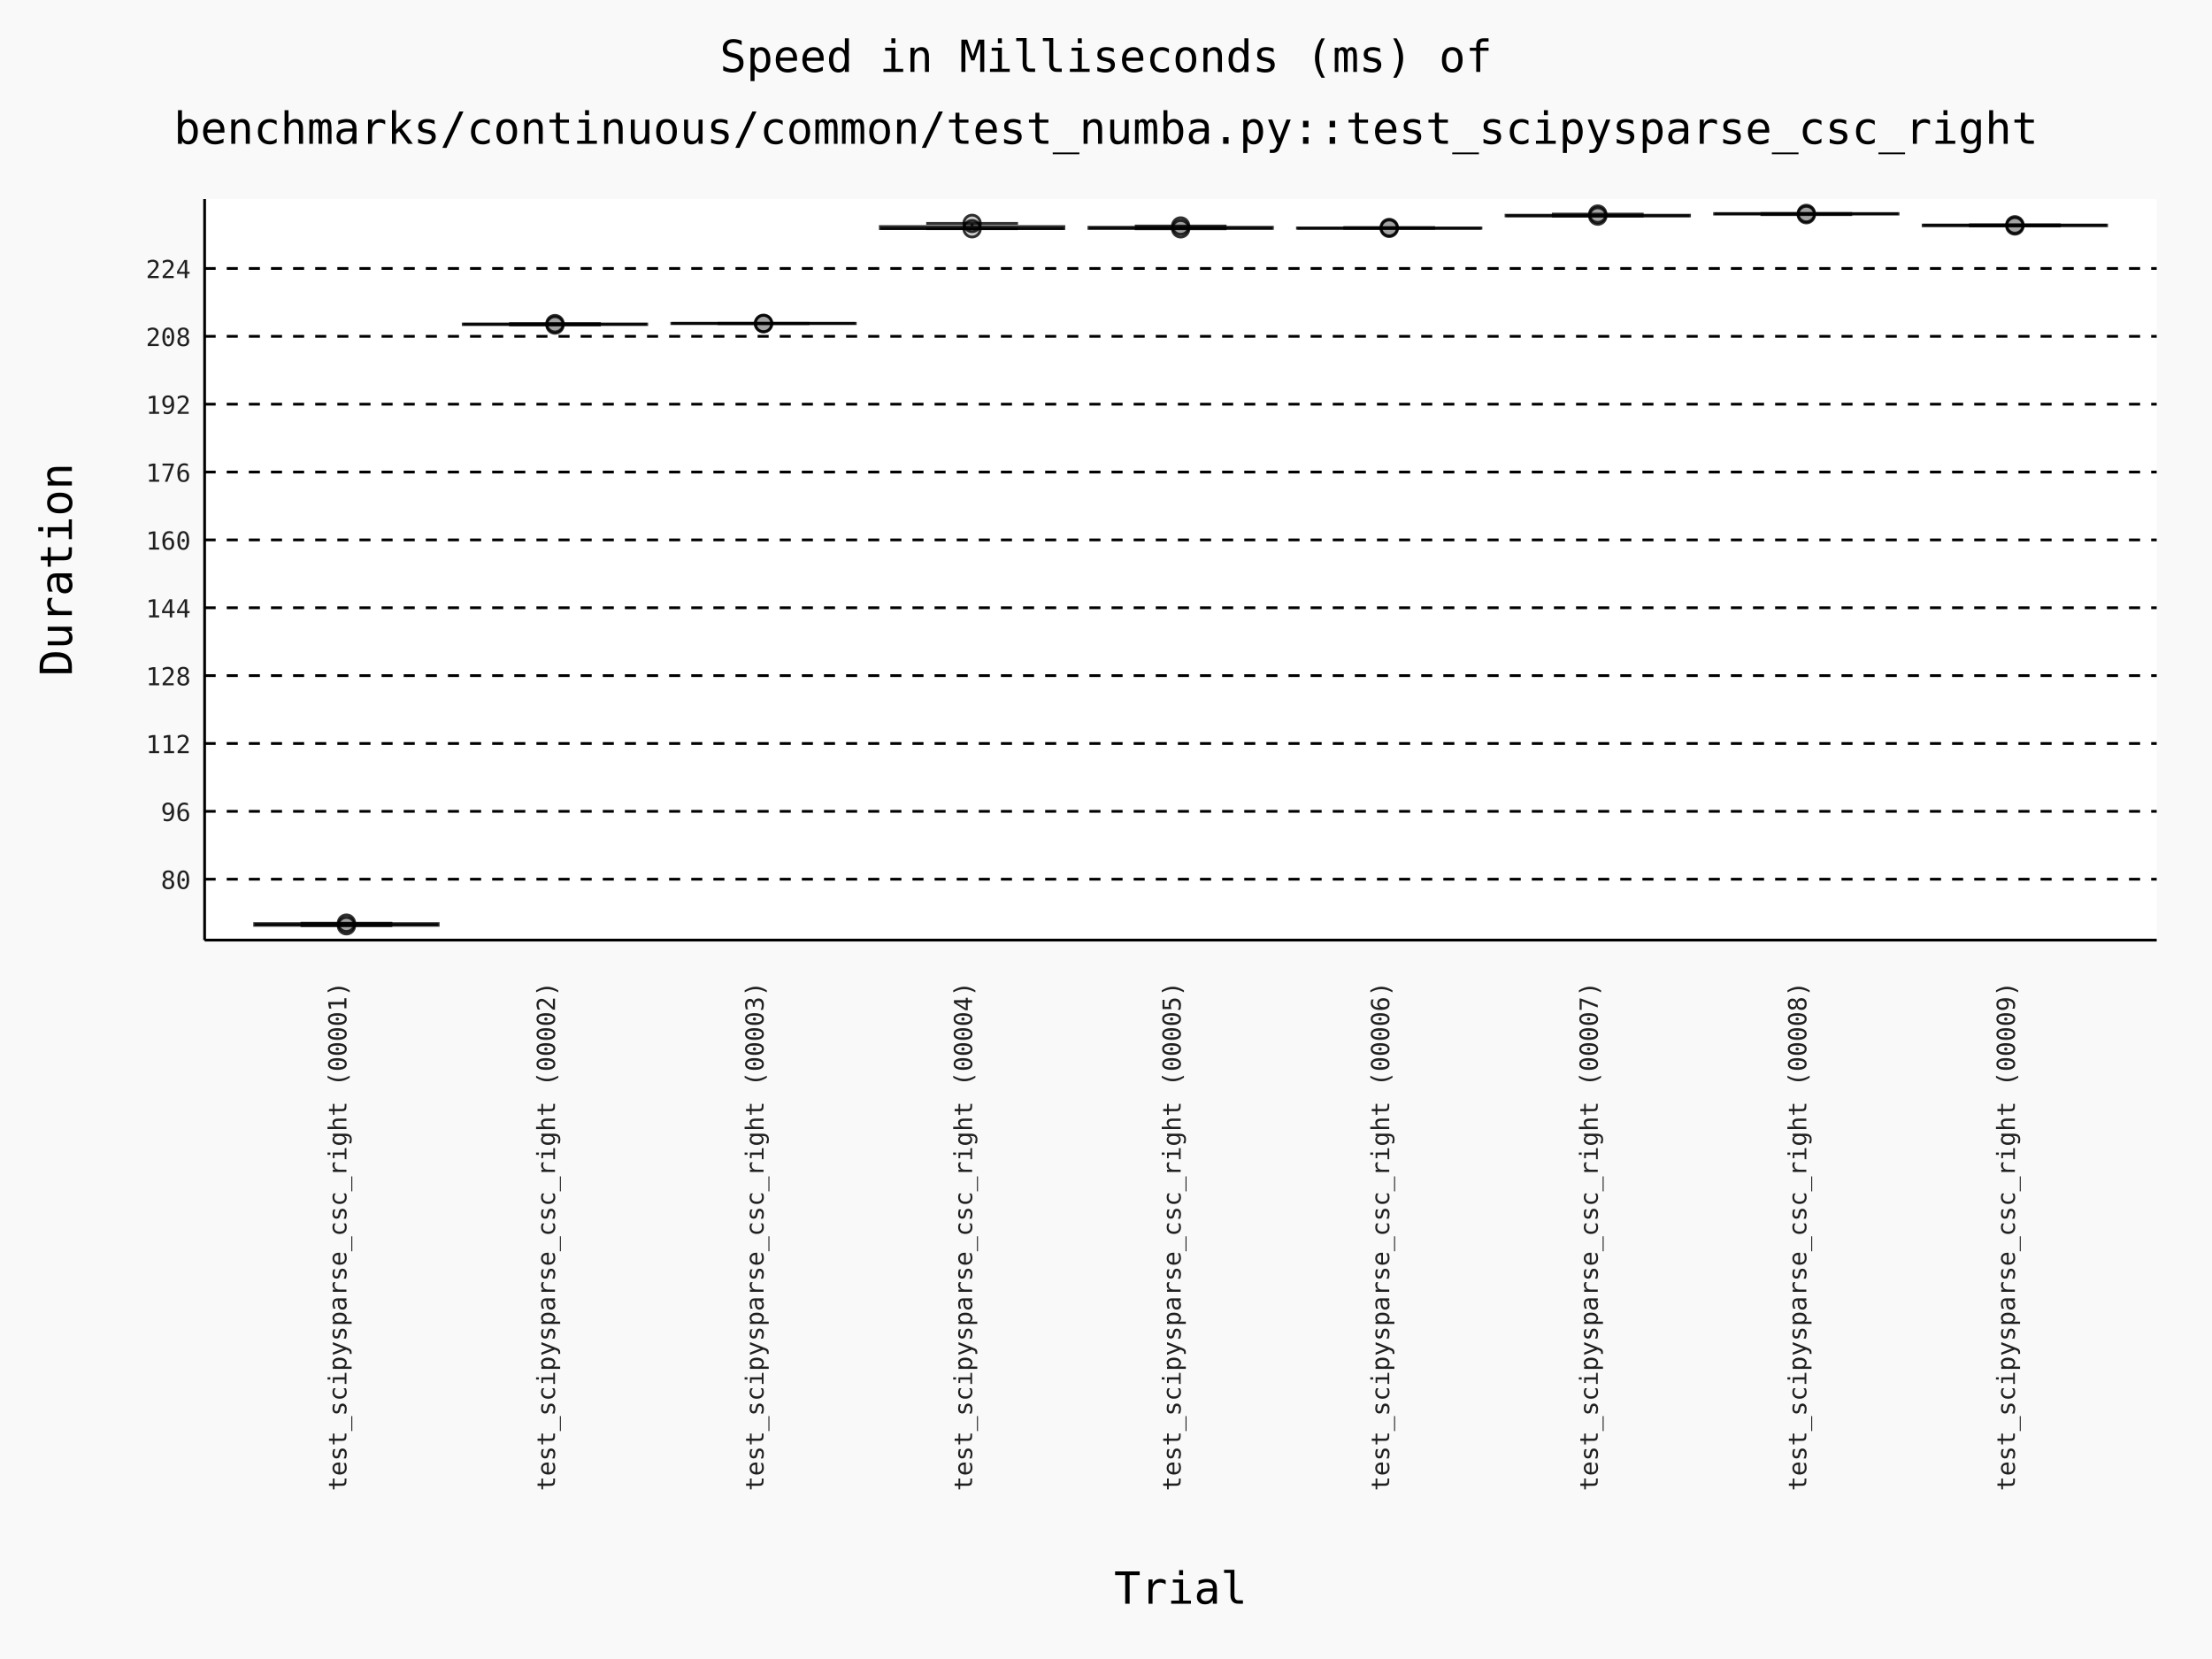
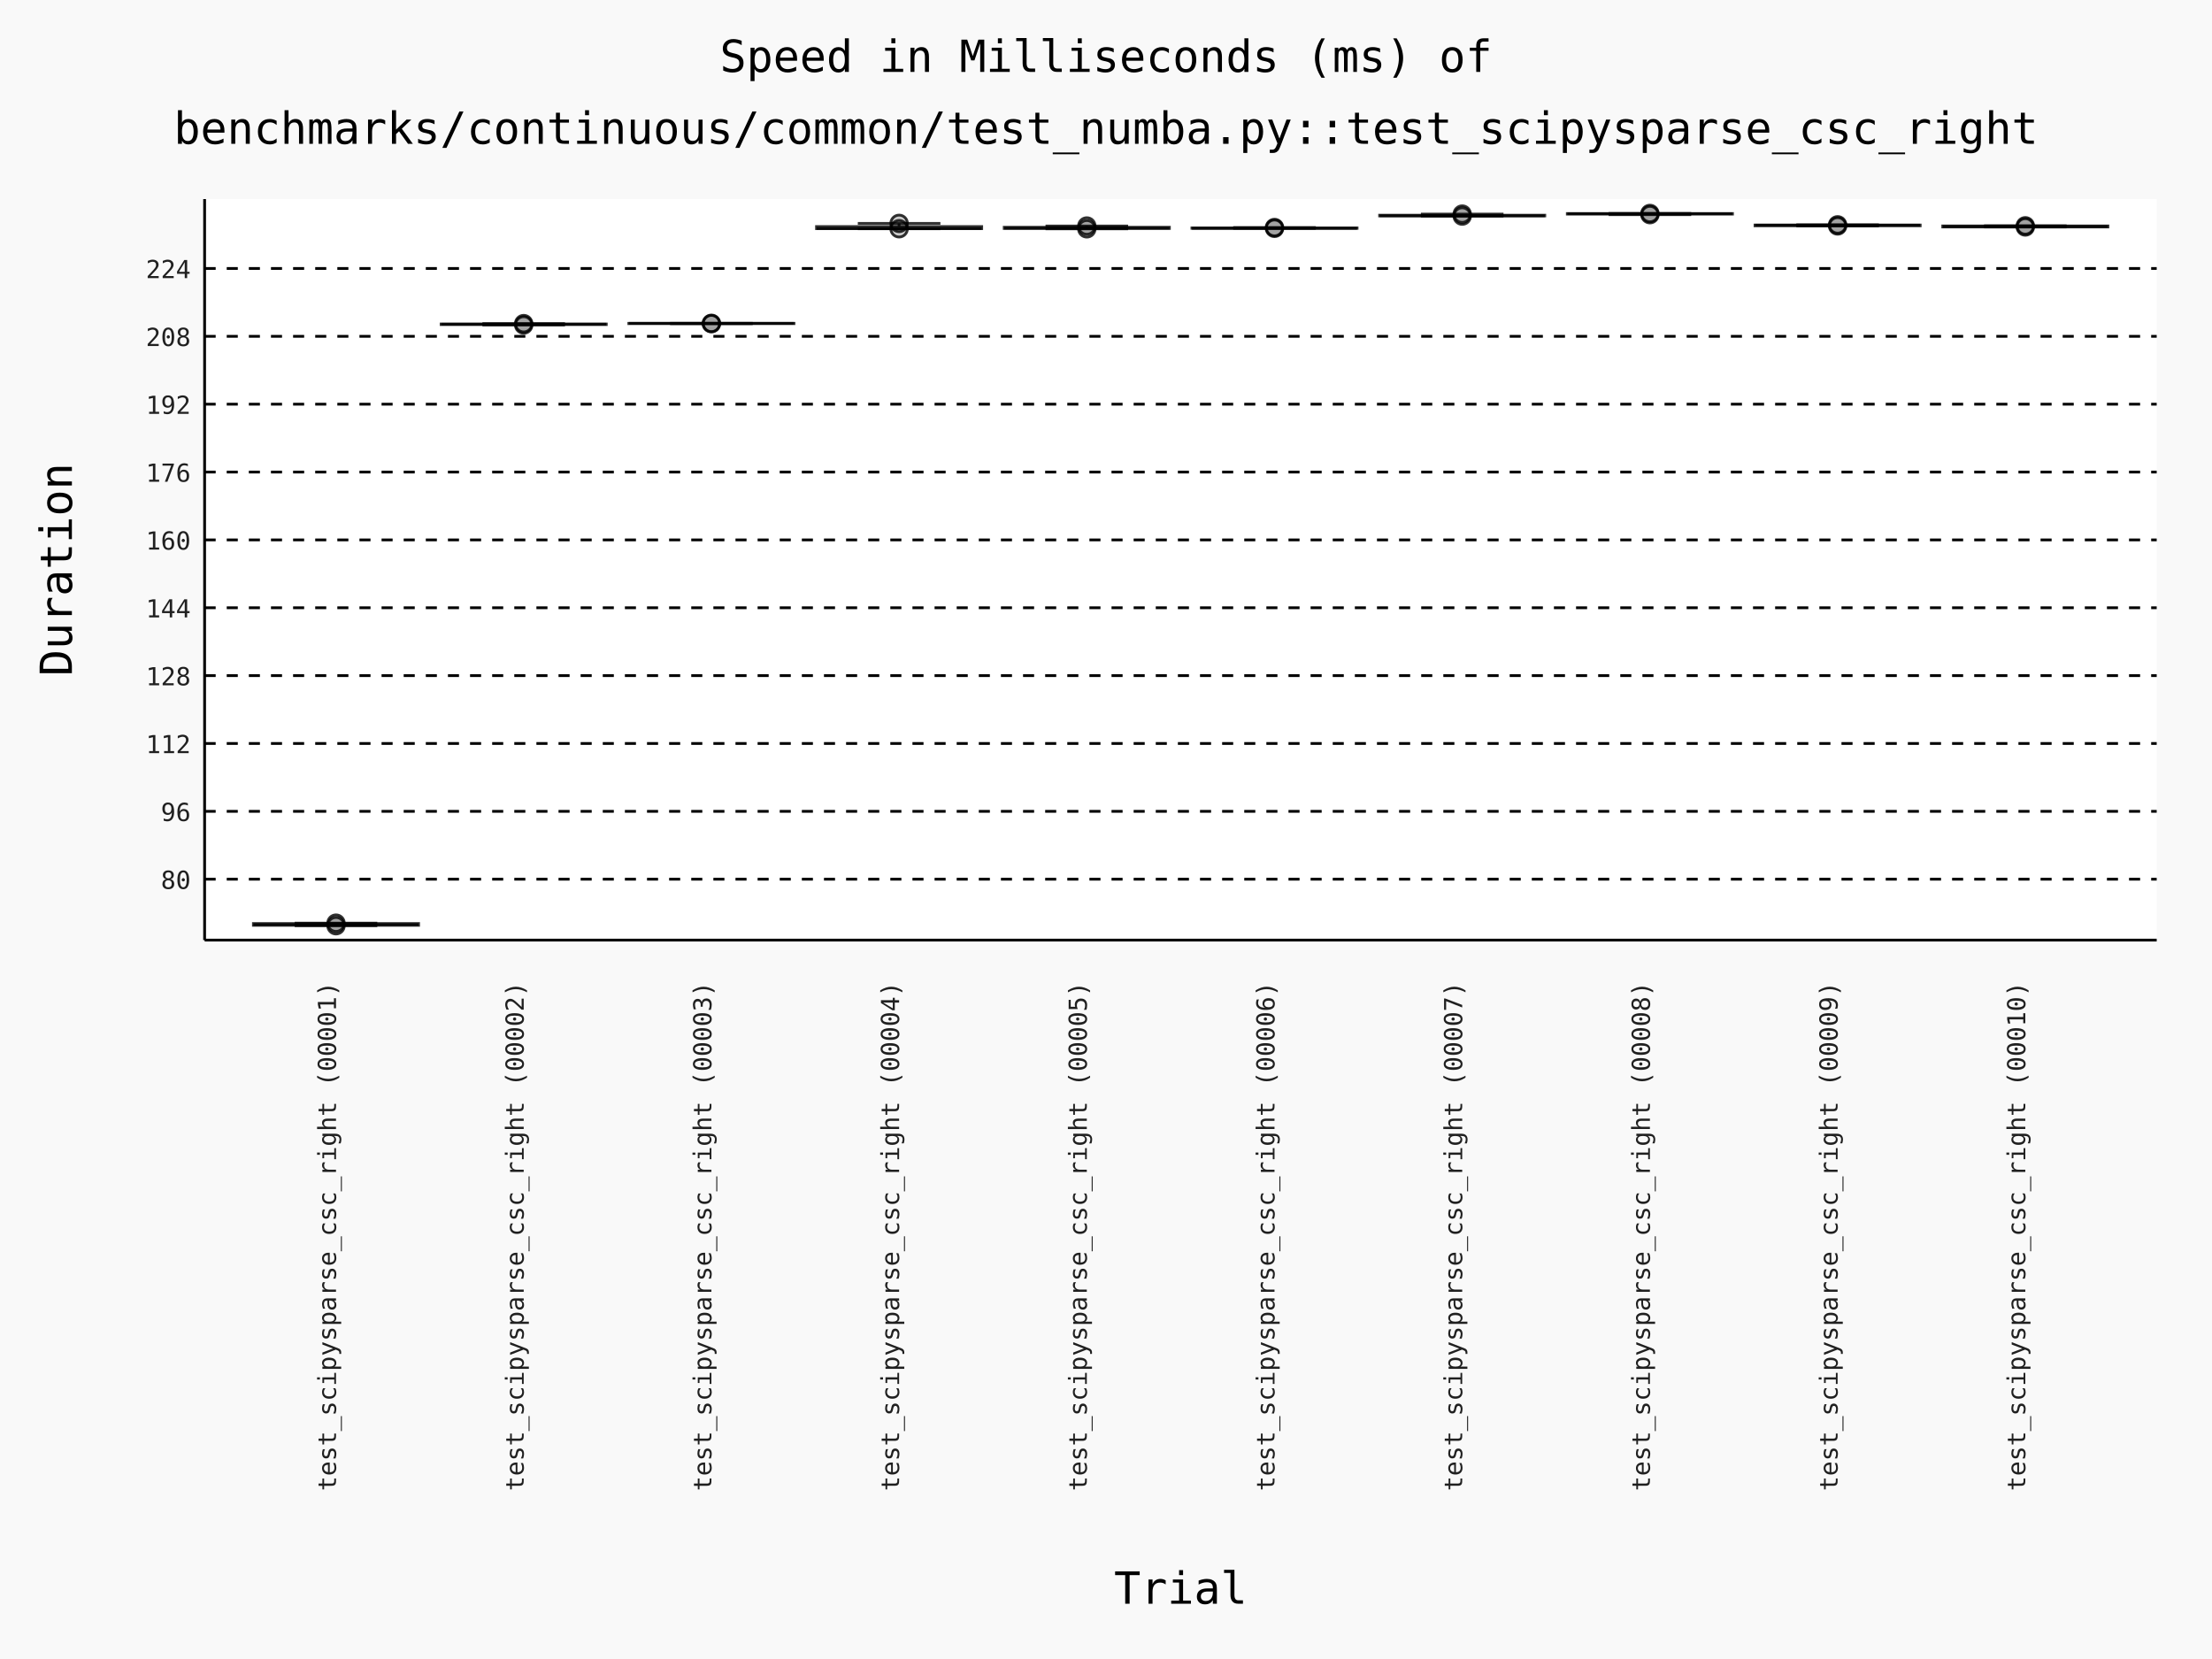
- <svg xmlns="http://www.w3.org/2000/svg" id="chart-95160a08-fcc2-4148-a664-e913bbe17c2b" class="pygal-chart" viewBox="0 0 800 600">
+ <svg xmlns="http://www.w3.org/2000/svg" id="chart-069e8e3e-1717-4407-b92e-5989648f8dd9" class="pygal-chart" viewBox="0 0 800 600">
  <defs>
-     <style type="text/css">#chart-95160a08-fcc2-4148-a664-e913bbe17c2b{-webkit-user-select:none;-webkit-font-smoothing:antialiased;font-family:Consolas,"Deja Vu Sans Mono","Bitstream Vera Sans Mono","Courier New",monospace}#chart-95160a08-fcc2-4148-a664-e913bbe17c2b .title{font-family:Consolas,"Deja Vu Sans Mono","Bitstream Vera Sans Mono","Courier New",monospace;font-size:16px}#chart-95160a08-fcc2-4148-a664-e913bbe17c2b .legends .legend text{font-family:Consolas,"Deja Vu Sans Mono","Bitstream Vera Sans Mono","Courier New",monospace;font-size:14px}#chart-95160a08-fcc2-4148-a664-e913bbe17c2b .axis text{font-family:Consolas,"Deja Vu Sans Mono","Bitstream Vera Sans Mono","Courier New",monospace;font-size:10px}#chart-95160a08-fcc2-4148-a664-e913bbe17c2b .axis text.major{font-family:Consolas,"Deja Vu Sans Mono","Bitstream Vera Sans Mono","Courier New",monospace;font-size:10px}#chart-95160a08-fcc2-4148-a664-e913bbe17c2b .text-overlay text.value{font-family:Consolas,"Deja Vu Sans Mono","Bitstream Vera Sans Mono","Courier New",monospace;font-size:16px}#chart-95160a08-fcc2-4148-a664-e913bbe17c2b .text-overlay text.label{font-family:Consolas,"Deja Vu Sans Mono","Bitstream Vera Sans Mono","Courier New",monospace;font-size:10px}#chart-95160a08-fcc2-4148-a664-e913bbe17c2b .tooltip{font-family:Consolas,"Deja Vu Sans Mono","Bitstream Vera Sans Mono","Courier New",monospace;font-size:14px}#chart-95160a08-fcc2-4148-a664-e913bbe17c2b text.no_data{font-family:Consolas,"Deja Vu Sans Mono","Bitstream Vera Sans Mono","Courier New",monospace;font-size:64px}
- #chart-95160a08-fcc2-4148-a664-e913bbe17c2b{background-color:rgba(249,249,249,1)}#chart-95160a08-fcc2-4148-a664-e913bbe17c2b path,#chart-95160a08-fcc2-4148-a664-e913bbe17c2b line,#chart-95160a08-fcc2-4148-a664-e913bbe17c2b rect,#chart-95160a08-fcc2-4148-a664-e913bbe17c2b circle{-webkit-transition:150ms;-moz-transition:150ms;transition:150ms}#chart-95160a08-fcc2-4148-a664-e913bbe17c2b .graph &gt; .background{fill:rgba(249,249,249,1)}#chart-95160a08-fcc2-4148-a664-e913bbe17c2b .plot &gt; .background{fill:rgba(255,255,255,1)}#chart-95160a08-fcc2-4148-a664-e913bbe17c2b .graph{fill:rgba(0,0,0,.87)}#chart-95160a08-fcc2-4148-a664-e913bbe17c2b text.no_data{fill:rgba(0,0,0,1)}#chart-95160a08-fcc2-4148-a664-e913bbe17c2b .title{fill:rgba(0,0,0,1)}#chart-95160a08-fcc2-4148-a664-e913bbe17c2b .legends .legend text{fill:rgba(0,0,0,.87)}#chart-95160a08-fcc2-4148-a664-e913bbe17c2b .legends .legend:hover text{fill:rgba(0,0,0,1)}#chart-95160a08-fcc2-4148-a664-e913bbe17c2b .axis .line{stroke:rgba(0,0,0,1)}#chart-95160a08-fcc2-4148-a664-e913bbe17c2b .axis .guide.line{stroke:rgba(0,0,0,.54)}#chart-95160a08-fcc2-4148-a664-e913bbe17c2b .axis .major.line{stroke:rgba(0,0,0,.87)}#chart-95160a08-fcc2-4148-a664-e913bbe17c2b .axis text.major{fill:rgba(0,0,0,1)}#chart-95160a08-fcc2-4148-a664-e913bbe17c2b .axis.y .guides:hover .guide.line,#chart-95160a08-fcc2-4148-a664-e913bbe17c2b .line-graph .axis.x .guides:hover .guide.line,#chart-95160a08-fcc2-4148-a664-e913bbe17c2b .stackedline-graph .axis.x .guides:hover .guide.line,#chart-95160a08-fcc2-4148-a664-e913bbe17c2b .xy-graph .axis.x .guides:hover .guide.line{stroke:rgba(0,0,0,1)}#chart-95160a08-fcc2-4148-a664-e913bbe17c2b .axis .guides:hover text{fill:rgba(0,0,0,1)}#chart-95160a08-fcc2-4148-a664-e913bbe17c2b .reactive{fill-opacity:.7;stroke-opacity:.8;stroke-width:1}#chart-95160a08-fcc2-4148-a664-e913bbe17c2b .ci{stroke:rgba(0,0,0,.87)}#chart-95160a08-fcc2-4148-a664-e913bbe17c2b .reactive.active,#chart-95160a08-fcc2-4148-a664-e913bbe17c2b .active .reactive{fill-opacity:.8;stroke-opacity:.9;stroke-width:4}#chart-95160a08-fcc2-4148-a664-e913bbe17c2b .ci .reactive.active{stroke-width:1.5}#chart-95160a08-fcc2-4148-a664-e913bbe17c2b .series text{fill:rgba(0,0,0,1)}#chart-95160a08-fcc2-4148-a664-e913bbe17c2b .tooltip rect{fill:rgba(255,255,255,1);stroke:rgba(0,0,0,1);-webkit-transition:opacity 150ms;-moz-transition:opacity 150ms;transition:opacity 150ms}#chart-95160a08-fcc2-4148-a664-e913bbe17c2b .tooltip .label{fill:rgba(0,0,0,.87)}#chart-95160a08-fcc2-4148-a664-e913bbe17c2b .tooltip .label{fill:rgba(0,0,0,.87)}#chart-95160a08-fcc2-4148-a664-e913bbe17c2b .tooltip .legend{font-size:.8em;fill:rgba(0,0,0,.54)}#chart-95160a08-fcc2-4148-a664-e913bbe17c2b .tooltip .x_label{font-size:.6em;fill:rgba(0,0,0,1)}#chart-95160a08-fcc2-4148-a664-e913bbe17c2b .tooltip .xlink{font-size:.5em;text-decoration:underline}#chart-95160a08-fcc2-4148-a664-e913bbe17c2b .tooltip .value{font-size:1.5em}#chart-95160a08-fcc2-4148-a664-e913bbe17c2b .bound{font-size:.5em}#chart-95160a08-fcc2-4148-a664-e913bbe17c2b .max-value{font-size:.75em;fill:rgba(0,0,0,.54)}#chart-95160a08-fcc2-4148-a664-e913bbe17c2b .map-element{fill:rgba(255,255,255,1);stroke:rgba(0,0,0,.54) !important}#chart-95160a08-fcc2-4148-a664-e913bbe17c2b .map-element .reactive{fill-opacity:inherit;stroke-opacity:inherit}#chart-95160a08-fcc2-4148-a664-e913bbe17c2b .color-0,#chart-95160a08-fcc2-4148-a664-e913bbe17c2b .color-0 a:visited{stroke:#000000;fill:#000000}#chart-95160a08-fcc2-4148-a664-e913bbe17c2b .color-1,#chart-95160a08-fcc2-4148-a664-e913bbe17c2b .color-1 a:visited{stroke:#000000;fill:#000000}#chart-95160a08-fcc2-4148-a664-e913bbe17c2b .color-2,#chart-95160a08-fcc2-4148-a664-e913bbe17c2b .color-2 a:visited{stroke:#000000;fill:#000000}#chart-95160a08-fcc2-4148-a664-e913bbe17c2b .color-3,#chart-95160a08-fcc2-4148-a664-e913bbe17c2b .color-3 a:visited{stroke:#000000;fill:#000000}#chart-95160a08-fcc2-4148-a664-e913bbe17c2b .color-4,#chart-95160a08-fcc2-4148-a664-e913bbe17c2b .color-4 a:visited{stroke:#000000;fill:#000000}#chart-95160a08-fcc2-4148-a664-e913bbe17c2b .color-5,#chart-95160a08-fcc2-4148-a664-e913bbe17c2b .color-5 a:visited{stroke:#000000;fill:#000000}#chart-95160a08-fcc2-4148-a664-e913bbe17c2b .color-6,#chart-95160a08-fcc2-4148-a664-e913bbe17c2b .color-6 a:visited{stroke:#000000;fill:#000000}#chart-95160a08-fcc2-4148-a664-e913bbe17c2b .color-7,#chart-95160a08-fcc2-4148-a664-e913bbe17c2b .color-7 a:visited{stroke:#000000;fill:#000000}#chart-95160a08-fcc2-4148-a664-e913bbe17c2b .color-8,#chart-95160a08-fcc2-4148-a664-e913bbe17c2b .color-8 a:visited{stroke:#000000;fill:#000000}#chart-95160a08-fcc2-4148-a664-e913bbe17c2b .text-overlay .color-0 text{fill:white}#chart-95160a08-fcc2-4148-a664-e913bbe17c2b .text-overlay .color-1 text{fill:white}#chart-95160a08-fcc2-4148-a664-e913bbe17c2b .text-overlay .color-2 text{fill:white}#chart-95160a08-fcc2-4148-a664-e913bbe17c2b .text-overlay .color-3 text{fill:white}#chart-95160a08-fcc2-4148-a664-e913bbe17c2b .text-overlay .color-4 text{fill:white}#chart-95160a08-fcc2-4148-a664-e913bbe17c2b .text-overlay .color-5 text{fill:white}#chart-95160a08-fcc2-4148-a664-e913bbe17c2b .text-overlay .color-6 text{fill:white}#chart-95160a08-fcc2-4148-a664-e913bbe17c2b .text-overlay .color-7 text{fill:white}#chart-95160a08-fcc2-4148-a664-e913bbe17c2b .text-overlay .color-8 text{fill:white}
- #chart-95160a08-fcc2-4148-a664-e913bbe17c2b text.no_data{text-anchor:middle}#chart-95160a08-fcc2-4148-a664-e913bbe17c2b .guide.line{fill:none}#chart-95160a08-fcc2-4148-a664-e913bbe17c2b .centered{text-anchor:middle}#chart-95160a08-fcc2-4148-a664-e913bbe17c2b .title{text-anchor:middle}#chart-95160a08-fcc2-4148-a664-e913bbe17c2b .legends .legend text{fill-opacity:1}#chart-95160a08-fcc2-4148-a664-e913bbe17c2b .axis.x text{text-anchor:middle}#chart-95160a08-fcc2-4148-a664-e913bbe17c2b .axis.x:not(.web) text[transform]{text-anchor:start}#chart-95160a08-fcc2-4148-a664-e913bbe17c2b .axis.x:not(.web) text[transform].backwards{text-anchor:end}#chart-95160a08-fcc2-4148-a664-e913bbe17c2b .axis.y text{text-anchor:end}#chart-95160a08-fcc2-4148-a664-e913bbe17c2b .axis.y text[transform].backwards{text-anchor:start}#chart-95160a08-fcc2-4148-a664-e913bbe17c2b .axis.y2 text{text-anchor:start}#chart-95160a08-fcc2-4148-a664-e913bbe17c2b .axis.y2 text[transform].backwards{text-anchor:end}#chart-95160a08-fcc2-4148-a664-e913bbe17c2b .axis .guide.line{stroke-dasharray:4,4;stroke:black}#chart-95160a08-fcc2-4148-a664-e913bbe17c2b .axis .major.guide.line{stroke-dasharray:6,6;stroke:black}#chart-95160a08-fcc2-4148-a664-e913bbe17c2b .horizontal .axis.y .guide.line,#chart-95160a08-fcc2-4148-a664-e913bbe17c2b .horizontal .axis.y2 .guide.line,#chart-95160a08-fcc2-4148-a664-e913bbe17c2b .vertical .axis.x .guide.line{opacity:0}#chart-95160a08-fcc2-4148-a664-e913bbe17c2b .horizontal .axis.always_show .guide.line,#chart-95160a08-fcc2-4148-a664-e913bbe17c2b .vertical .axis.always_show .guide.line{opacity:1 !important}#chart-95160a08-fcc2-4148-a664-e913bbe17c2b .axis.y .guides:hover .guide.line,#chart-95160a08-fcc2-4148-a664-e913bbe17c2b .axis.y2 .guides:hover .guide.line,#chart-95160a08-fcc2-4148-a664-e913bbe17c2b .axis.x .guides:hover .guide.line{opacity:1}#chart-95160a08-fcc2-4148-a664-e913bbe17c2b .axis .guides:hover text{opacity:1}#chart-95160a08-fcc2-4148-a664-e913bbe17c2b .nofill{fill:none}#chart-95160a08-fcc2-4148-a664-e913bbe17c2b .subtle-fill{fill-opacity:.2}#chart-95160a08-fcc2-4148-a664-e913bbe17c2b .dot{stroke-width:1px;fill-opacity:1;stroke-opacity:1}#chart-95160a08-fcc2-4148-a664-e913bbe17c2b .dot.active{stroke-width:5px}#chart-95160a08-fcc2-4148-a664-e913bbe17c2b .dot.negative{fill:transparent}#chart-95160a08-fcc2-4148-a664-e913bbe17c2b text,#chart-95160a08-fcc2-4148-a664-e913bbe17c2b tspan{stroke:none !important}#chart-95160a08-fcc2-4148-a664-e913bbe17c2b .series text.active{opacity:1}#chart-95160a08-fcc2-4148-a664-e913bbe17c2b .tooltip rect{fill-opacity:.95;stroke-width:.5}#chart-95160a08-fcc2-4148-a664-e913bbe17c2b .tooltip text{fill-opacity:1}#chart-95160a08-fcc2-4148-a664-e913bbe17c2b .showable{visibility:hidden}#chart-95160a08-fcc2-4148-a664-e913bbe17c2b .showable.shown{visibility:visible}#chart-95160a08-fcc2-4148-a664-e913bbe17c2b .gauge-background{fill:rgba(229,229,229,1);stroke:none}#chart-95160a08-fcc2-4148-a664-e913bbe17c2b .bg-lines{stroke:rgba(249,249,249,1);stroke-width:2px}
+     <style type="text/css">#chart-069e8e3e-1717-4407-b92e-5989648f8dd9{-webkit-user-select:none;-webkit-font-smoothing:antialiased;font-family:Consolas,"Deja Vu Sans Mono","Bitstream Vera Sans Mono","Courier New",monospace}#chart-069e8e3e-1717-4407-b92e-5989648f8dd9 .title{font-family:Consolas,"Deja Vu Sans Mono","Bitstream Vera Sans Mono","Courier New",monospace;font-size:16px}#chart-069e8e3e-1717-4407-b92e-5989648f8dd9 .legends .legend text{font-family:Consolas,"Deja Vu Sans Mono","Bitstream Vera Sans Mono","Courier New",monospace;font-size:14px}#chart-069e8e3e-1717-4407-b92e-5989648f8dd9 .axis text{font-family:Consolas,"Deja Vu Sans Mono","Bitstream Vera Sans Mono","Courier New",monospace;font-size:10px}#chart-069e8e3e-1717-4407-b92e-5989648f8dd9 .axis text.major{font-family:Consolas,"Deja Vu Sans Mono","Bitstream Vera Sans Mono","Courier New",monospace;font-size:10px}#chart-069e8e3e-1717-4407-b92e-5989648f8dd9 .text-overlay text.value{font-family:Consolas,"Deja Vu Sans Mono","Bitstream Vera Sans Mono","Courier New",monospace;font-size:16px}#chart-069e8e3e-1717-4407-b92e-5989648f8dd9 .text-overlay text.label{font-family:Consolas,"Deja Vu Sans Mono","Bitstream Vera Sans Mono","Courier New",monospace;font-size:10px}#chart-069e8e3e-1717-4407-b92e-5989648f8dd9 .tooltip{font-family:Consolas,"Deja Vu Sans Mono","Bitstream Vera Sans Mono","Courier New",monospace;font-size:14px}#chart-069e8e3e-1717-4407-b92e-5989648f8dd9 text.no_data{font-family:Consolas,"Deja Vu Sans Mono","Bitstream Vera Sans Mono","Courier New",monospace;font-size:64px}
+ #chart-069e8e3e-1717-4407-b92e-5989648f8dd9{background-color:rgba(249,249,249,1)}#chart-069e8e3e-1717-4407-b92e-5989648f8dd9 path,#chart-069e8e3e-1717-4407-b92e-5989648f8dd9 line,#chart-069e8e3e-1717-4407-b92e-5989648f8dd9 rect,#chart-069e8e3e-1717-4407-b92e-5989648f8dd9 circle{-webkit-transition:150ms;-moz-transition:150ms;transition:150ms}#chart-069e8e3e-1717-4407-b92e-5989648f8dd9 .graph &gt; .background{fill:rgba(249,249,249,1)}#chart-069e8e3e-1717-4407-b92e-5989648f8dd9 .plot &gt; .background{fill:rgba(255,255,255,1)}#chart-069e8e3e-1717-4407-b92e-5989648f8dd9 .graph{fill:rgba(0,0,0,.87)}#chart-069e8e3e-1717-4407-b92e-5989648f8dd9 text.no_data{fill:rgba(0,0,0,1)}#chart-069e8e3e-1717-4407-b92e-5989648f8dd9 .title{fill:rgba(0,0,0,1)}#chart-069e8e3e-1717-4407-b92e-5989648f8dd9 .legends .legend text{fill:rgba(0,0,0,.87)}#chart-069e8e3e-1717-4407-b92e-5989648f8dd9 .legends .legend:hover text{fill:rgba(0,0,0,1)}#chart-069e8e3e-1717-4407-b92e-5989648f8dd9 .axis .line{stroke:rgba(0,0,0,1)}#chart-069e8e3e-1717-4407-b92e-5989648f8dd9 .axis .guide.line{stroke:rgba(0,0,0,.54)}#chart-069e8e3e-1717-4407-b92e-5989648f8dd9 .axis .major.line{stroke:rgba(0,0,0,.87)}#chart-069e8e3e-1717-4407-b92e-5989648f8dd9 .axis text.major{fill:rgba(0,0,0,1)}#chart-069e8e3e-1717-4407-b92e-5989648f8dd9 .axis.y .guides:hover .guide.line,#chart-069e8e3e-1717-4407-b92e-5989648f8dd9 .line-graph .axis.x .guides:hover .guide.line,#chart-069e8e3e-1717-4407-b92e-5989648f8dd9 .stackedline-graph .axis.x .guides:hover .guide.line,#chart-069e8e3e-1717-4407-b92e-5989648f8dd9 .xy-graph .axis.x .guides:hover .guide.line{stroke:rgba(0,0,0,1)}#chart-069e8e3e-1717-4407-b92e-5989648f8dd9 .axis .guides:hover text{fill:rgba(0,0,0,1)}#chart-069e8e3e-1717-4407-b92e-5989648f8dd9 .reactive{fill-opacity:.7;stroke-opacity:.8;stroke-width:1}#chart-069e8e3e-1717-4407-b92e-5989648f8dd9 .ci{stroke:rgba(0,0,0,.87)}#chart-069e8e3e-1717-4407-b92e-5989648f8dd9 .reactive.active,#chart-069e8e3e-1717-4407-b92e-5989648f8dd9 .active .reactive{fill-opacity:.8;stroke-opacity:.9;stroke-width:4}#chart-069e8e3e-1717-4407-b92e-5989648f8dd9 .ci .reactive.active{stroke-width:1.5}#chart-069e8e3e-1717-4407-b92e-5989648f8dd9 .series text{fill:rgba(0,0,0,1)}#chart-069e8e3e-1717-4407-b92e-5989648f8dd9 .tooltip rect{fill:rgba(255,255,255,1);stroke:rgba(0,0,0,1);-webkit-transition:opacity 150ms;-moz-transition:opacity 150ms;transition:opacity 150ms}#chart-069e8e3e-1717-4407-b92e-5989648f8dd9 .tooltip .label{fill:rgba(0,0,0,.87)}#chart-069e8e3e-1717-4407-b92e-5989648f8dd9 .tooltip .label{fill:rgba(0,0,0,.87)}#chart-069e8e3e-1717-4407-b92e-5989648f8dd9 .tooltip .legend{font-size:.8em;fill:rgba(0,0,0,.54)}#chart-069e8e3e-1717-4407-b92e-5989648f8dd9 .tooltip .x_label{font-size:.6em;fill:rgba(0,0,0,1)}#chart-069e8e3e-1717-4407-b92e-5989648f8dd9 .tooltip .xlink{font-size:.5em;text-decoration:underline}#chart-069e8e3e-1717-4407-b92e-5989648f8dd9 .tooltip .value{font-size:1.5em}#chart-069e8e3e-1717-4407-b92e-5989648f8dd9 .bound{font-size:.5em}#chart-069e8e3e-1717-4407-b92e-5989648f8dd9 .max-value{font-size:.75em;fill:rgba(0,0,0,.54)}#chart-069e8e3e-1717-4407-b92e-5989648f8dd9 .map-element{fill:rgba(255,255,255,1);stroke:rgba(0,0,0,.54) !important}#chart-069e8e3e-1717-4407-b92e-5989648f8dd9 .map-element .reactive{fill-opacity:inherit;stroke-opacity:inherit}#chart-069e8e3e-1717-4407-b92e-5989648f8dd9 .color-0,#chart-069e8e3e-1717-4407-b92e-5989648f8dd9 .color-0 a:visited{stroke:#000000;fill:#000000}#chart-069e8e3e-1717-4407-b92e-5989648f8dd9 .color-1,#chart-069e8e3e-1717-4407-b92e-5989648f8dd9 .color-1 a:visited{stroke:#000000;fill:#000000}#chart-069e8e3e-1717-4407-b92e-5989648f8dd9 .color-2,#chart-069e8e3e-1717-4407-b92e-5989648f8dd9 .color-2 a:visited{stroke:#000000;fill:#000000}#chart-069e8e3e-1717-4407-b92e-5989648f8dd9 .color-3,#chart-069e8e3e-1717-4407-b92e-5989648f8dd9 .color-3 a:visited{stroke:#000000;fill:#000000}#chart-069e8e3e-1717-4407-b92e-5989648f8dd9 .color-4,#chart-069e8e3e-1717-4407-b92e-5989648f8dd9 .color-4 a:visited{stroke:#000000;fill:#000000}#chart-069e8e3e-1717-4407-b92e-5989648f8dd9 .color-5,#chart-069e8e3e-1717-4407-b92e-5989648f8dd9 .color-5 a:visited{stroke:#000000;fill:#000000}#chart-069e8e3e-1717-4407-b92e-5989648f8dd9 .color-6,#chart-069e8e3e-1717-4407-b92e-5989648f8dd9 .color-6 a:visited{stroke:#000000;fill:#000000}#chart-069e8e3e-1717-4407-b92e-5989648f8dd9 .color-7,#chart-069e8e3e-1717-4407-b92e-5989648f8dd9 .color-7 a:visited{stroke:#000000;fill:#000000}#chart-069e8e3e-1717-4407-b92e-5989648f8dd9 .color-8,#chart-069e8e3e-1717-4407-b92e-5989648f8dd9 .color-8 a:visited{stroke:#000000;fill:#000000}#chart-069e8e3e-1717-4407-b92e-5989648f8dd9 .color-9,#chart-069e8e3e-1717-4407-b92e-5989648f8dd9 .color-9 a:visited{stroke:#000000;fill:#000000}#chart-069e8e3e-1717-4407-b92e-5989648f8dd9 .text-overlay .color-0 text{fill:white}#chart-069e8e3e-1717-4407-b92e-5989648f8dd9 .text-overlay .color-1 text{fill:white}#chart-069e8e3e-1717-4407-b92e-5989648f8dd9 .text-overlay .color-2 text{fill:white}#chart-069e8e3e-1717-4407-b92e-5989648f8dd9 .text-overlay .color-3 text{fill:white}#chart-069e8e3e-1717-4407-b92e-5989648f8dd9 .text-overlay .color-4 text{fill:white}#chart-069e8e3e-1717-4407-b92e-5989648f8dd9 .text-overlay .color-5 text{fill:white}#chart-069e8e3e-1717-4407-b92e-5989648f8dd9 .text-overlay .color-6 text{fill:white}#chart-069e8e3e-1717-4407-b92e-5989648f8dd9 .text-overlay .color-7 text{fill:white}#chart-069e8e3e-1717-4407-b92e-5989648f8dd9 .text-overlay .color-8 text{fill:white}#chart-069e8e3e-1717-4407-b92e-5989648f8dd9 .text-overlay .color-9 text{fill:white}
+ #chart-069e8e3e-1717-4407-b92e-5989648f8dd9 text.no_data{text-anchor:middle}#chart-069e8e3e-1717-4407-b92e-5989648f8dd9 .guide.line{fill:none}#chart-069e8e3e-1717-4407-b92e-5989648f8dd9 .centered{text-anchor:middle}#chart-069e8e3e-1717-4407-b92e-5989648f8dd9 .title{text-anchor:middle}#chart-069e8e3e-1717-4407-b92e-5989648f8dd9 .legends .legend text{fill-opacity:1}#chart-069e8e3e-1717-4407-b92e-5989648f8dd9 .axis.x text{text-anchor:middle}#chart-069e8e3e-1717-4407-b92e-5989648f8dd9 .axis.x:not(.web) text[transform]{text-anchor:start}#chart-069e8e3e-1717-4407-b92e-5989648f8dd9 .axis.x:not(.web) text[transform].backwards{text-anchor:end}#chart-069e8e3e-1717-4407-b92e-5989648f8dd9 .axis.y text{text-anchor:end}#chart-069e8e3e-1717-4407-b92e-5989648f8dd9 .axis.y text[transform].backwards{text-anchor:start}#chart-069e8e3e-1717-4407-b92e-5989648f8dd9 .axis.y2 text{text-anchor:start}#chart-069e8e3e-1717-4407-b92e-5989648f8dd9 .axis.y2 text[transform].backwards{text-anchor:end}#chart-069e8e3e-1717-4407-b92e-5989648f8dd9 .axis .guide.line{stroke-dasharray:4,4;stroke:black}#chart-069e8e3e-1717-4407-b92e-5989648f8dd9 .axis .major.guide.line{stroke-dasharray:6,6;stroke:black}#chart-069e8e3e-1717-4407-b92e-5989648f8dd9 .horizontal .axis.y .guide.line,#chart-069e8e3e-1717-4407-b92e-5989648f8dd9 .horizontal .axis.y2 .guide.line,#chart-069e8e3e-1717-4407-b92e-5989648f8dd9 .vertical .axis.x .guide.line{opacity:0}#chart-069e8e3e-1717-4407-b92e-5989648f8dd9 .horizontal .axis.always_show .guide.line,#chart-069e8e3e-1717-4407-b92e-5989648f8dd9 .vertical .axis.always_show .guide.line{opacity:1 !important}#chart-069e8e3e-1717-4407-b92e-5989648f8dd9 .axis.y .guides:hover .guide.line,#chart-069e8e3e-1717-4407-b92e-5989648f8dd9 .axis.y2 .guides:hover .guide.line,#chart-069e8e3e-1717-4407-b92e-5989648f8dd9 .axis.x .guides:hover .guide.line{opacity:1}#chart-069e8e3e-1717-4407-b92e-5989648f8dd9 .axis .guides:hover text{opacity:1}#chart-069e8e3e-1717-4407-b92e-5989648f8dd9 .nofill{fill:none}#chart-069e8e3e-1717-4407-b92e-5989648f8dd9 .subtle-fill{fill-opacity:.2}#chart-069e8e3e-1717-4407-b92e-5989648f8dd9 .dot{stroke-width:1px;fill-opacity:1;stroke-opacity:1}#chart-069e8e3e-1717-4407-b92e-5989648f8dd9 .dot.active{stroke-width:5px}#chart-069e8e3e-1717-4407-b92e-5989648f8dd9 .dot.negative{fill:transparent}#chart-069e8e3e-1717-4407-b92e-5989648f8dd9 text,#chart-069e8e3e-1717-4407-b92e-5989648f8dd9 tspan{stroke:none !important}#chart-069e8e3e-1717-4407-b92e-5989648f8dd9 .series text.active{opacity:1}#chart-069e8e3e-1717-4407-b92e-5989648f8dd9 .tooltip rect{fill-opacity:.95;stroke-width:.5}#chart-069e8e3e-1717-4407-b92e-5989648f8dd9 .tooltip text{fill-opacity:1}#chart-069e8e3e-1717-4407-b92e-5989648f8dd9 .showable{visibility:hidden}#chart-069e8e3e-1717-4407-b92e-5989648f8dd9 .showable.shown{visibility:visible}#chart-069e8e3e-1717-4407-b92e-5989648f8dd9 .gauge-background{fill:rgba(229,229,229,1);stroke:none}#chart-069e8e3e-1717-4407-b92e-5989648f8dd9 .bg-lines{stroke:rgba(249,249,249,1);stroke-width:2px}
.tooltip .value{font-size:1em !important}.axis text{font-size:9px !important}</style>
  </defs>
  <g class="graph custombox-graph vertical">
    <rect x="0" y="0" width="800" height="600" class="background" />
    <g transform="translate(74, 72)" class="plot">
      <rect x="0" y="0" width="706.0" height="268.0" class="background" />
      <g class="axis y always_show">
        <path d="M0 268 h706" class="line" />
        <g class="guides">
          <path d="M0 245.973 h706" class="guide line" />
          <text x="-5" y="249.473" class="">80</text>
        </g>
        <g class="guides">
          <path d="M0 221.431 h706" class="guide line" />
          <text x="-5" y="224.931" class="">96</text>
        </g>
        <g class="guides">
          <path d="M0 196.889 h706" class="guide line" />
          <text x="-5" y="200.389" class="">112</text>
        </g>
        <g class="guides">
          <path d="M0 172.347 h706" class="guide line" />
          <text x="-5" y="175.847" class="">128</text>
        </g>
        <g class="guides">
          <path d="M0 147.805 h706" class="guide line" />
          <text x="-5" y="151.305" class="">144</text>
        </g>
        <g class="guides">
          <path d="M0 123.263 h706" class="guide line" />
          <text x="-5" y="126.763" class="">160</text>
        </g>
        <g class="guides">
          <path d="M0 98.721 h706" class="guide line" />
          <text x="-5" y="102.221" class="">176</text>
        </g>
        <g class="guides">
          <path d="M0 74.179 h706" class="guide line" />
          <text x="-5" y="77.679" class="">192</text>
        </g>
        <g class="guides">
          <path d="M0 49.636 h706" class="guide line" />
          <text x="-5" y="53.136" class="">208</text>
        </g>
        <g class="guides">
          <path d="M0 25.094 h706" class="guide line" />
          <text x="-5" y="28.594" class="">224</text>
        </g>
      </g>
      <g class="axis x">
        <path d="M0 0 v268" class="line" />
        <g class="guides">
-           <path d="M51.291 0 v268" class="guide line" />
-           <text x="51.291" y="283.0" class="backwards" transform="rotate(270 51.2906 283)">test_scipysparse_csc_right (00001)</text>
-         </g>
-         <g class="guides">
-           <path d="M126.718 0 v268" class="guide line" />
-           <text x="126.718" y="283.0" class="backwards" transform="rotate(270 126.7179 283)">test_scipysparse_csc_right (00002)</text>
-         </g>
-         <g class="guides">
-           <path d="M202.145 0 v268" class="guide line" />
-           <text x="202.145" y="283.0" class="backwards" transform="rotate(270 202.1453 283)">test_scipysparse_csc_right (00003)</text>
-         </g>
-         <g class="guides">
-           <path d="M277.573 0 v268" class="guide line" />
-           <text x="277.573" y="283.0" class="backwards" transform="rotate(270 277.5727 283)">test_scipysparse_csc_right (00004)</text>
-         </g>
-         <g class="guides">
-           <path d="M353 0 v268" class="guide line" />
-           <text x="353.0" y="283.0" class="backwards" transform="rotate(270 353 283)">test_scipysparse_csc_right (00005)</text>
-         </g>
-         <g class="guides">
-           <path d="M428.427 0 v268" class="guide line" />
-           <text x="428.427" y="283.0" class="backwards" transform="rotate(270 428.4273 283)">test_scipysparse_csc_right (00006)</text>
-         </g>
-         <g class="guides">
-           <path d="M503.855 0 v268" class="guide line" />
-           <text x="503.855" y="283.0" class="backwards" transform="rotate(270 503.8547 283)">test_scipysparse_csc_right (00007)</text>
-         </g>
-         <g class="guides">
-           <path d="M579.282 0 v268" class="guide line" />
-           <text x="579.282" y="283.0" class="backwards" transform="rotate(270 579.2821 283)">test_scipysparse_csc_right (00008)</text>
-         </g>
-         <g class="guides">
-           <path d="M654.709 0 v268" class="guide line" />
-           <text x="654.709" y="283.0" class="backwards" transform="rotate(270 654.7094 283)">test_scipysparse_csc_right (00009)</text>
+           <path d="M47.519 0 v268" class="guide line" />
+           <text x="47.519" y="283.0" class="backwards" transform="rotate(270 47.51923 283)">test_scipysparse_csc_right (00001)</text>
+         </g>
+         <g class="guides">
+           <path d="M115.404 0 v268" class="guide line" />
+           <text x="115.404" y="283.0" class="backwards" transform="rotate(270 115.4038 283)">test_scipysparse_csc_right (00002)</text>
+         </g>
+         <g class="guides">
+           <path d="M183.288 0 v268" class="guide line" />
+           <text x="183.288" y="283.0" class="backwards" transform="rotate(270 183.2885 283)">test_scipysparse_csc_right (00003)</text>
+         </g>
+         <g class="guides">
+           <path d="M251.173 0 v268" class="guide line" />
+           <text x="251.173" y="283.0" class="backwards" transform="rotate(270 251.1731 283)">test_scipysparse_csc_right (00004)</text>
+         </g>
+         <g class="guides">
+           <path d="M319.058 0 v268" class="guide line" />
+           <text x="319.058" y="283.0" class="backwards" transform="rotate(270 319.0577 283)">test_scipysparse_csc_right (00005)</text>
+         </g>
+         <g class="guides">
+           <path d="M386.942 0 v268" class="guide line" />
+           <text x="386.942" y="283.0" class="backwards" transform="rotate(270 386.9423 283)">test_scipysparse_csc_right (00006)</text>
+         </g>
+         <g class="guides">
+           <path d="M454.827 0 v268" class="guide line" />
+           <text x="454.827" y="283.0" class="backwards" transform="rotate(270 454.8269 283)">test_scipysparse_csc_right (00007)</text>
+         </g>
+         <g class="guides">
+           <path d="M522.712 0 v268" class="guide line" />
+           <text x="522.712" y="283.0" class="backwards" transform="rotate(270 522.7115 283)">test_scipysparse_csc_right (00008)</text>
+         </g>
+         <g class="guides">
+           <path d="M590.596 0 v268" class="guide line" />
+           <text x="590.596" y="283.0" class="backwards" transform="rotate(270 590.5962 283)">test_scipysparse_csc_right (00009)</text>
+         </g>
+         <g class="guides">
+           <path d="M658.481 0 v268" class="guide line" />
+           <text x="658.481" y="283.0" class="backwards" transform="rotate(270 658.4808 283)">test_scipysparse_csc_right (00010)</text>
        </g>
      </g>
      <g class="series serie-0 color-0">
        <g class="boxes">
          <g class="box">
-             <path stroke-width="3" d="M34.697 262.803 L67.885 262.803" class="reactive tooltip-trigger" />
-             <path stroke-width="3" d="M18.103 262.386 L84.479 262.386" class="reactive tooltip-trigger" />
-             <path stroke-width="3" d="M34.697 261.867 L67.885 261.867" class="reactive tooltip-trigger" />
-             <path stroke-width="2" d="M51.291 262.803 L51.291 262.648" class="reactive tooltip-trigger" />
-             <path stroke-width="2" d="M51.291 261.867 L51.291 262.006" class="reactive tooltip-trigger" />
-             <rect x="18.103" y="262.006" height="0.642" width="66.376" class="subtle-fill reactive tooltip-trigger" />
-             <circle cx="51.291" cy="262.803" r="3" class="subtle-fill reactive tooltip-trigger" />
-             <circle cx="51.291" cy="261.867" r="3" class="subtle-fill reactive tooltip-trigger" />
+             <path stroke-width="3" d="M32.585 262.803 L62.454 262.803" class="reactive tooltip-trigger" />
+             <path stroke-width="3" d="M17.65 262.386 L77.388 262.386" class="reactive tooltip-trigger" />
+             <path stroke-width="3" d="M32.585 261.867 L62.454 261.867" class="reactive tooltip-trigger" />
+             <path stroke-width="2" d="M47.519 262.803 L47.519 262.648" class="reactive tooltip-trigger" />
+             <path stroke-width="2" d="M47.519 261.867 L47.519 262.006" class="reactive tooltip-trigger" />
+             <rect x="17.65" y="262.006" height="0.642" width="59.738" class="subtle-fill reactive tooltip-trigger" />
+             <circle cx="47.519" cy="262.803" r="3" class="subtle-fill reactive tooltip-trigger" />
+             <circle cx="47.519" cy="261.867" r="3" class="subtle-fill reactive tooltip-trigger" />
          </g>
        </g>
      </g>
      <g class="series serie-1 color-1">
        <g class="boxes">
          <g class="box">
-             <path stroke-width="3" d="M110.124 45.545 L143.312 45.545" class="reactive tooltip-trigger" />
-             <path stroke-width="3" d="M93.53 45.262 L159.906 45.262" class="reactive tooltip-trigger" />
-             <path stroke-width="3" d="M110.124 45.036 L143.312 45.036" class="reactive tooltip-trigger" />
-             <path stroke-width="2" d="M126.718 45.545 L126.718 45.386" class="reactive tooltip-trigger" />
-             <path stroke-width="2" d="M126.718 45.036 L126.718 45.18" class="reactive tooltip-trigger" />
-             <rect x="93.53" y="45.18" height="0.205" width="66.376" class="subtle-fill reactive tooltip-trigger" />
-             <circle cx="126.718" cy="45.545" r="3" class="subtle-fill reactive tooltip-trigger" />
-             <circle cx="126.718" cy="45.036" r="3" class="subtle-fill reactive tooltip-trigger" />
+             <path stroke-width="3" d="M100.469 45.545 L130.338 45.545" class="reactive tooltip-trigger" />
+             <path stroke-width="3" d="M85.535 45.262 L145.273 45.262" class="reactive tooltip-trigger" />
+             <path stroke-width="3" d="M100.469 45.036 L130.338 45.036" class="reactive tooltip-trigger" />
+             <path stroke-width="2" d="M115.404 45.545 L115.404 45.386" class="reactive tooltip-trigger" />
+             <path stroke-width="2" d="M115.404 45.036 L115.404 45.18" class="reactive tooltip-trigger" />
+             <rect x="85.535" y="45.18" height="0.205" width="59.738" class="subtle-fill reactive tooltip-trigger" />
+             <circle cx="115.404" cy="45.545" r="3" class="subtle-fill reactive tooltip-trigger" />
+             <circle cx="115.404" cy="45.036" r="3" class="subtle-fill reactive tooltip-trigger" />
          </g>
        </g>
      </g>
      <g class="series serie-2 color-2">
        <g class="boxes">
          <g class="box">
-             <path stroke-width="3" d="M185.551 45.063 L218.739 45.063" class="reactive tooltip-trigger" />
-             <path stroke-width="3" d="M168.957 44.944 L235.333 44.944" class="reactive tooltip-trigger" />
-             <path stroke-width="3" d="M185.551 44.935 L218.739 44.935" class="reactive tooltip-trigger" />
-             <path stroke-width="2" d="M202.145 45.063 L202.145 45.04" class="reactive tooltip-trigger" />
-             <path stroke-width="2" d="M202.145 44.935 L202.145 44.937" class="reactive tooltip-trigger" />
-             <rect x="168.957" y="44.937" height="0.103" width="66.376" class="subtle-fill reactive tooltip-trigger" />
-             <circle cx="202.145" cy="45.063" r="3" class="subtle-fill reactive tooltip-trigger" />
-             <circle cx="202.145" cy="44.935" r="3" class="subtle-fill reactive tooltip-trigger" />
+             <path stroke-width="3" d="M168.354 45.063 L198.223 45.063" class="reactive tooltip-trigger" />
+             <path stroke-width="3" d="M153.419 44.944 L213.158 44.944" class="reactive tooltip-trigger" />
+             <path stroke-width="3" d="M168.354 44.935 L198.223 44.935" class="reactive tooltip-trigger" />
+             <path stroke-width="2" d="M183.288 45.063 L183.288 45.04" class="reactive tooltip-trigger" />
+             <path stroke-width="2" d="M183.288 44.935 L183.288 44.937" class="reactive tooltip-trigger" />
+             <rect x="153.419" y="44.937" height="0.103" width="59.738" class="subtle-fill reactive tooltip-trigger" />
+             <circle cx="183.288" cy="45.063" r="3" class="subtle-fill reactive tooltip-trigger" />
+             <circle cx="183.288" cy="44.935" r="3" class="subtle-fill reactive tooltip-trigger" />
          </g>
        </g>
      </g>
      <g class="series serie-3 color-3">
        <g class="boxes">
          <g class="box">
-             <path stroke-width="3" d="M260.979 10.729 L294.167 10.729" class="reactive tooltip-trigger" />
-             <path stroke-width="3" d="M244.385 10.665 L310.761 10.665" class="reactive tooltip-trigger" />
-             <path stroke-width="3" d="M260.979 8.793 L294.167 8.793" class="reactive tooltip-trigger" />
-             <path stroke-width="2" d="M277.573 10.729 L277.573 10.687" class="reactive tooltip-trigger" />
-             <path stroke-width="2" d="M277.573 8.793 L277.573 9.937" class="reactive tooltip-trigger" />
-             <rect x="244.385" y="9.937" height="0.749" width="66.376" class="subtle-fill reactive tooltip-trigger" />
-             <circle cx="277.573" cy="10.729" r="3" class="subtle-fill reactive tooltip-trigger" />
-             <circle cx="277.573" cy="8.793" r="3" class="subtle-fill reactive tooltip-trigger" />
+             <path stroke-width="3" d="M236.238 10.729 L266.108 10.729" class="reactive tooltip-trigger" />
+             <path stroke-width="3" d="M221.304 10.665 L281.042 10.665" class="reactive tooltip-trigger" />
+             <path stroke-width="3" d="M236.238 8.793 L266.108 8.793" class="reactive tooltip-trigger" />
+             <path stroke-width="2" d="M251.173 10.729 L251.173 10.687" class="reactive tooltip-trigger" />
+             <path stroke-width="2" d="M251.173 8.793 L251.173 9.937" class="reactive tooltip-trigger" />
+             <rect x="221.304" y="9.937" height="0.749" width="59.738" class="subtle-fill reactive tooltip-trigger" />
+             <circle cx="251.173" cy="10.729" r="3" class="subtle-fill reactive tooltip-trigger" />
+             <circle cx="251.173" cy="8.793" r="3" class="subtle-fill reactive tooltip-trigger" />
          </g>
        </g>
      </g>
      <g class="series serie-4 color-4">
        <g class="boxes">
          <g class="box">
-             <path stroke-width="3" d="M336.406 10.755 L369.594 10.755" class="reactive tooltip-trigger" />
-             <path stroke-width="3" d="M319.812 10.502 L386.188 10.502" class="reactive tooltip-trigger" />
-             <path stroke-width="3" d="M336.406 9.738 L369.594 9.738" class="reactive tooltip-trigger" />
-             <path stroke-width="2" d="M353 10.755 L353 10.624" class="reactive tooltip-trigger" />
-             <path stroke-width="2" d="M353 9.738 L353 10.195" class="reactive tooltip-trigger" />
-             <rect x="319.812" y="10.195" height="0.429" width="66.376" class="subtle-fill reactive tooltip-trigger" />
-             <circle cx="353.0" cy="10.755" r="3" class="subtle-fill reactive tooltip-trigger" />
-             <circle cx="353.0" cy="9.738" r="3" class="subtle-fill reactive tooltip-trigger" />
+             <path stroke-width="3" d="M304.123 10.755 L333.992 10.755" class="reactive tooltip-trigger" />
+             <path stroke-width="3" d="M289.188 10.502 L348.927 10.502" class="reactive tooltip-trigger" />
+             <path stroke-width="3" d="M304.123 9.738 L333.992 9.738" class="reactive tooltip-trigger" />
+             <path stroke-width="2" d="M319.058 10.755 L319.058 10.624" class="reactive tooltip-trigger" />
+             <path stroke-width="2" d="M319.058 9.738 L319.058 10.195" class="reactive tooltip-trigger" />
+             <rect x="289.188" y="10.195" height="0.429" width="59.738" class="subtle-fill reactive tooltip-trigger" />
+             <circle cx="319.058" cy="10.755" r="3" class="subtle-fill reactive tooltip-trigger" />
+             <circle cx="319.058" cy="9.738" r="3" class="subtle-fill reactive tooltip-trigger" />
          </g>
        </g>
      </g>
      <g class="series serie-5 color-5">
        <g class="boxes">
          <g class="box">
-             <path stroke-width="3" d="M411.833 10.575 L445.021 10.575" class="reactive tooltip-trigger" />
-             <path stroke-width="3" d="M395.239 10.563 L461.615 10.563" class="reactive tooltip-trigger" />
-             <path stroke-width="3" d="M411.833 10.288 L445.021 10.288" class="reactive tooltip-trigger" />
-             <path stroke-width="2" d="M428.427 10.575 L428.427 10.575" class="reactive tooltip-trigger" />
-             <path stroke-width="2" d="M428.427 10.288 L428.427 10.433" class="reactive tooltip-trigger" />
-             <rect x="395.239" y="10.433" height="0.141" width="66.376" class="subtle-fill reactive tooltip-trigger" />
-             <circle cx="428.427" cy="10.575" r="3" class="subtle-fill reactive tooltip-trigger" />
-             <circle cx="428.427" cy="10.288" r="3" class="subtle-fill reactive tooltip-trigger" />
+             <path stroke-width="3" d="M372.008 10.575 L401.877 10.575" class="reactive tooltip-trigger" />
+             <path stroke-width="3" d="M357.073 10.563 L416.812 10.563" class="reactive tooltip-trigger" />
+             <path stroke-width="3" d="M372.008 10.288 L401.877 10.288" class="reactive tooltip-trigger" />
+             <path stroke-width="2" d="M386.942 10.575 L386.942 10.575" class="reactive tooltip-trigger" />
+             <path stroke-width="2" d="M386.942 10.288 L386.942 10.433" class="reactive tooltip-trigger" />
+             <rect x="357.073" y="10.433" height="0.141" width="59.738" class="subtle-fill reactive tooltip-trigger" />
+             <circle cx="386.942" cy="10.575" r="3" class="subtle-fill reactive tooltip-trigger" />
+             <circle cx="386.942" cy="10.288" r="3" class="subtle-fill reactive tooltip-trigger" />
          </g>
        </g>
      </g>
      <g class="series serie-6 color-6">
        <g class="boxes">
          <g class="box">
-             <path stroke-width="3" d="M487.261 6.154 L520.449 6.154" class="reactive tooltip-trigger" />
-             <path stroke-width="3" d="M470.667 6.021 L537.043 6.021" class="reactive tooltip-trigger" />
-             <path stroke-width="3" d="M487.261 5.428 L520.449 5.428" class="reactive tooltip-trigger" />
-             <path stroke-width="2" d="M503.855 6.154 L503.855 6.089" class="reactive tooltip-trigger" />
-             <path stroke-width="2" d="M503.855 5.428 L503.855 5.834" class="reactive tooltip-trigger" />
-             <rect x="470.667" y="5.834" height="0.255" width="66.376" class="subtle-fill reactive tooltip-trigger" />
-             <circle cx="503.855" cy="6.154" r="3" class="subtle-fill reactive tooltip-trigger" />
-             <circle cx="503.855" cy="5.428" r="3" class="subtle-fill reactive tooltip-trigger" />
+             <path stroke-width="3" d="M439.892 6.154 L469.762 6.154" class="reactive tooltip-trigger" />
+             <path stroke-width="3" d="M424.958 6.021 L484.696 6.021" class="reactive tooltip-trigger" />
+             <path stroke-width="3" d="M439.892 5.428 L469.762 5.428" class="reactive tooltip-trigger" />
+             <path stroke-width="2" d="M454.827 6.154 L454.827 6.089" class="reactive tooltip-trigger" />
+             <path stroke-width="2" d="M454.827 5.428 L454.827 5.834" class="reactive tooltip-trigger" />
+             <rect x="424.958" y="5.834" height="0.255" width="59.738" class="subtle-fill reactive tooltip-trigger" />
+             <circle cx="454.827" cy="6.154" r="3" class="subtle-fill reactive tooltip-trigger" />
+             <circle cx="454.827" cy="5.428" r="3" class="subtle-fill reactive tooltip-trigger" />
          </g>
        </g>
      </g>
      <g class="series serie-7 color-7">
        <g class="boxes">
          <g class="box">
-             <path stroke-width="3" d="M562.688 5.632 L595.876 5.632" class="reactive tooltip-trigger" />
-             <path stroke-width="3" d="M546.094 5.292 L612.47 5.292" class="reactive tooltip-trigger" />
-             <path stroke-width="3" d="M562.688 5.201 L595.876 5.201" class="reactive tooltip-trigger" />
-             <path stroke-width="2" d="M579.282 5.632 L579.282 5.426" class="reactive tooltip-trigger" />
-             <path stroke-width="2" d="M579.282 5.201 L579.282 5.237" class="reactive tooltip-trigger" />
-             <rect x="546.094" y="5.237" height="0.189" width="66.376" class="subtle-fill reactive tooltip-trigger" />
-             <circle cx="579.282" cy="5.632" r="3" class="subtle-fill reactive tooltip-trigger" />
-             <circle cx="579.282" cy="5.201" r="3" class="subtle-fill reactive tooltip-trigger" />
+             <path stroke-width="3" d="M507.777 5.632 L537.646 5.632" class="reactive tooltip-trigger" />
+             <path stroke-width="3" d="M492.842 5.292 L552.581 5.292" class="reactive tooltip-trigger" />
+             <path stroke-width="3" d="M507.777 5.201 L537.646 5.201" class="reactive tooltip-trigger" />
+             <path stroke-width="2" d="M522.712 5.632 L522.712 5.426" class="reactive tooltip-trigger" />
+             <path stroke-width="2" d="M522.712 5.201 L522.712 5.237" class="reactive tooltip-trigger" />
+             <rect x="492.842" y="5.237" height="0.189" width="59.738" class="subtle-fill reactive tooltip-trigger" />
+             <circle cx="522.712" cy="5.632" r="3" class="subtle-fill reactive tooltip-trigger" />
+             <circle cx="522.712" cy="5.201" r="3" class="subtle-fill reactive tooltip-trigger" />
          </g>
        </g>
      </g>
      <g class="series serie-8 color-8">
        <g class="boxes">
          <g class="box">
-             <path stroke-width="3" d="M638.115 9.716 L671.303 9.716" class="reactive tooltip-trigger" />
-             <path stroke-width="3" d="M621.521 9.439 L687.897 9.439" class="reactive tooltip-trigger" />
-             <path stroke-width="3" d="M638.115 9.31 L671.303 9.31" class="reactive tooltip-trigger" />
-             <path stroke-width="2" d="M654.709 9.716 L654.709 9.663" class="reactive tooltip-trigger" />
-             <path stroke-width="2" d="M654.709 9.31 L654.709 9.387" class="reactive tooltip-trigger" />
-             <rect x="621.521" y="9.387" height="0.277" width="66.376" class="subtle-fill reactive tooltip-trigger" />
-             <circle cx="654.709" cy="9.716" r="3" class="subtle-fill reactive tooltip-trigger" />
-             <circle cx="654.709" cy="9.31" r="3" class="subtle-fill reactive tooltip-trigger" />
+             <path stroke-width="3" d="M575.662 9.716 L605.531 9.716" class="reactive tooltip-trigger" />
+             <path stroke-width="3" d="M560.727 9.439 L620.465 9.439" class="reactive tooltip-trigger" />
+             <path stroke-width="3" d="M575.662 9.31 L605.531 9.31" class="reactive tooltip-trigger" />
+             <path stroke-width="2" d="M590.596 9.716 L590.596 9.663" class="reactive tooltip-trigger" />
+             <path stroke-width="2" d="M590.596 9.31 L590.596 9.387" class="reactive tooltip-trigger" />
+             <rect x="560.727" y="9.387" height="0.277" width="59.738" class="subtle-fill reactive tooltip-trigger" />
+             <circle cx="590.596" cy="9.716" r="3" class="subtle-fill reactive tooltip-trigger" />
+             <circle cx="590.596" cy="9.31" r="3" class="subtle-fill reactive tooltip-trigger" />
+           </g>
+         </g>
+       </g>
+       <g class="series serie-9 color-9">
+         <g class="boxes">
+           <g class="box">
+             <path stroke-width="3" d="M643.546 10.088 L673.415 10.088" class="reactive tooltip-trigger" />
+             <path stroke-width="3" d="M628.612 9.925 L688.35 9.925" class="reactive tooltip-trigger" />
+             <path stroke-width="3" d="M643.546 9.663 L673.415 9.663" class="reactive tooltip-trigger" />
+             <path stroke-width="2" d="M658.481 10.088 L658.481 10.086" class="reactive tooltip-trigger" />
+             <path stroke-width="2" d="M658.481 9.663 L658.481 9.717" class="reactive tooltip-trigger" />
+             <rect x="628.612" y="9.717" height="0.369" width="59.738" class="subtle-fill reactive tooltip-trigger" />
+             <circle cx="658.481" cy="10.088" r="3" class="subtle-fill reactive tooltip-trigger" />
+             <circle cx="658.481" cy="9.663" r="3" class="subtle-fill reactive tooltip-trigger" />
          </g>
        </g>
      </g>
    </g>
    <g class="titles">
      <text x="400.0" y="26" class="title plot_title">Speed in Milliseconds (ms) of</text>
      <text x="400.0" y="52" class="title plot_title">benchmarks/continuous/common/test_numba.py::test_scipysparse_csc_right</text>
      <text x="427.0" y="580.0" class="title">Trial</text>
      <text x="0" y="232.0" class="title" transform="rotate(-90 0 206)">Duration</text>
    </g>
    <g transform="translate(74, 72)" class="plot overlay">
      <g class="series serie-0 color-0" />
      <g class="series serie-1 color-1" />
      <g class="series serie-2 color-2" />
      <g class="series serie-3 color-3" />
      <g class="series serie-4 color-4" />
      <g class="series serie-5 color-5" />
      <g class="series serie-6 color-6" />
      <g class="series serie-7 color-7" />
      <g class="series serie-8 color-8" />
+       <g class="series serie-9 color-9" />
    </g>
    <g transform="translate(74, 72)" class="plot text-overlay">
      <g class="series serie-0 color-0" />
      <g class="series serie-1 color-1" />
      <g class="series serie-2 color-2" />
      <g class="series serie-3 color-3" />
      <g class="series serie-4 color-4" />
      <g class="series serie-5 color-5" />
      <g class="series serie-6 color-6" />
      <g class="series serie-7 color-7" />
      <g class="series serie-8 color-8" />
+       <g class="series serie-9 color-9" />
    </g>
    <g transform="translate(74, 72)" class="plot tooltip-overlay">
      <g transform="translate(0 0)" style="opacity: 0" class="tooltip">
        <rect rx="0" ry="0" width="0" height="0" class="tooltip-box" />
        <g class="text" />
      </g>
    </g>
  </g>
</svg>
